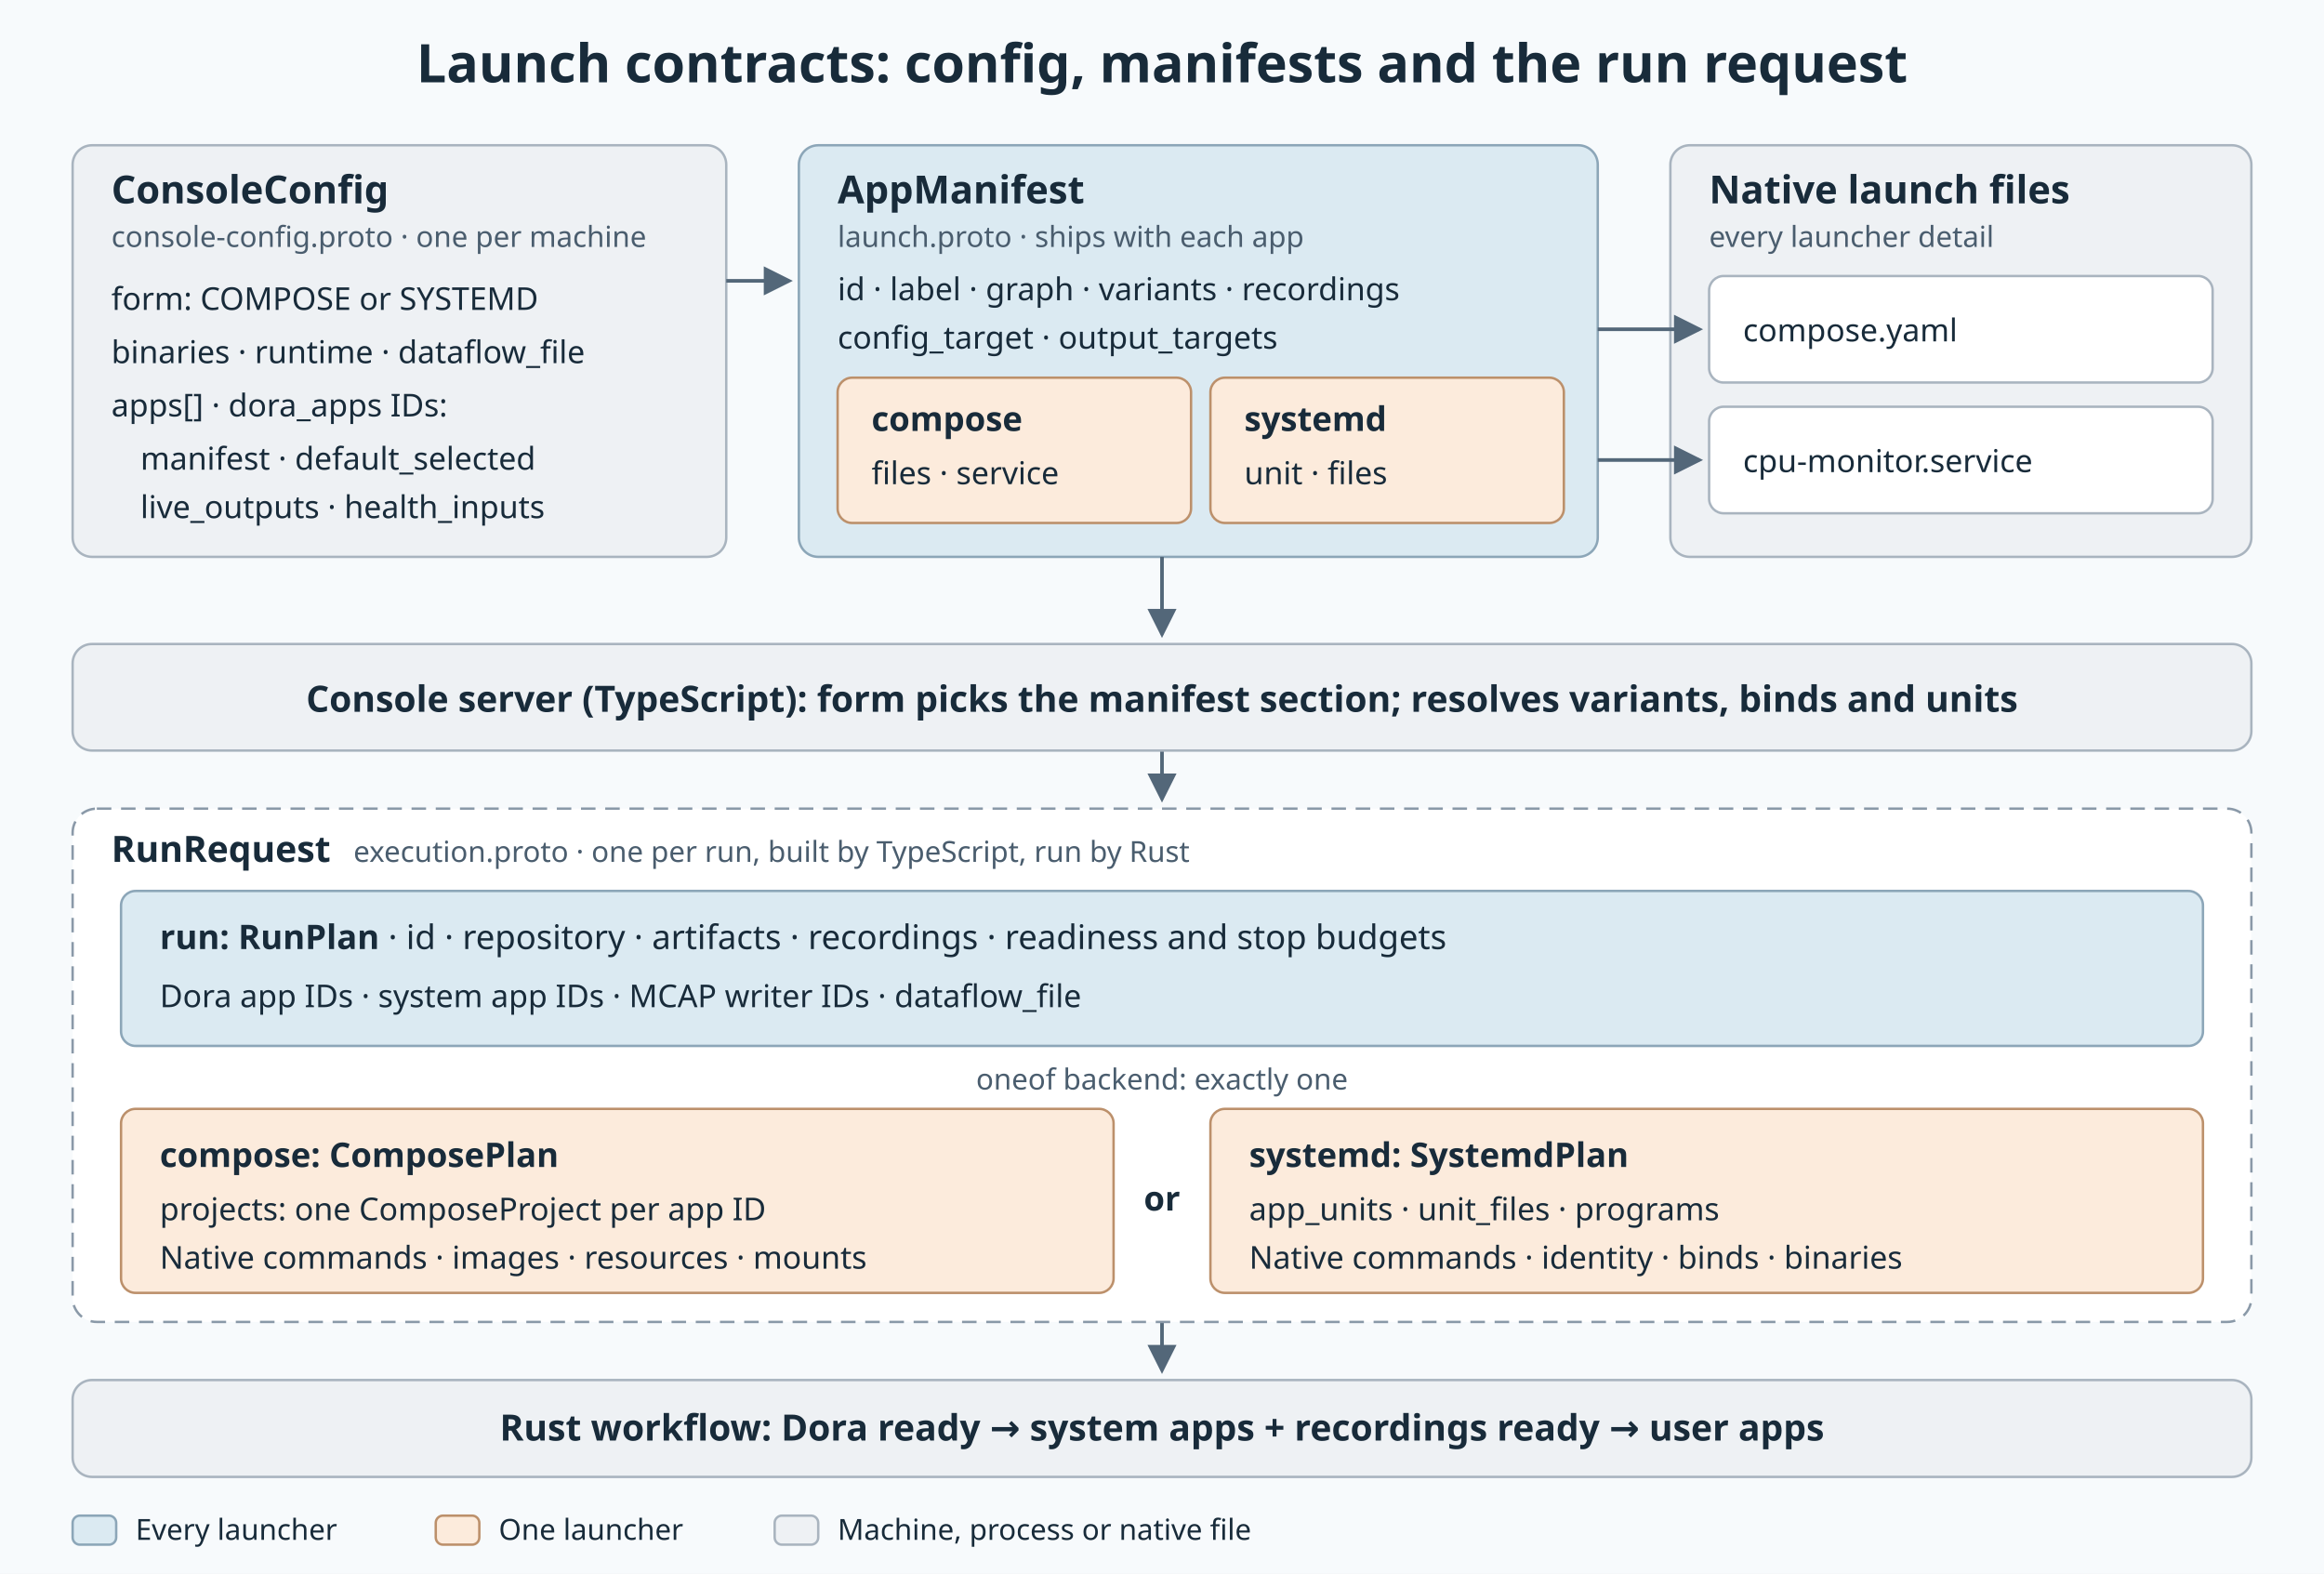
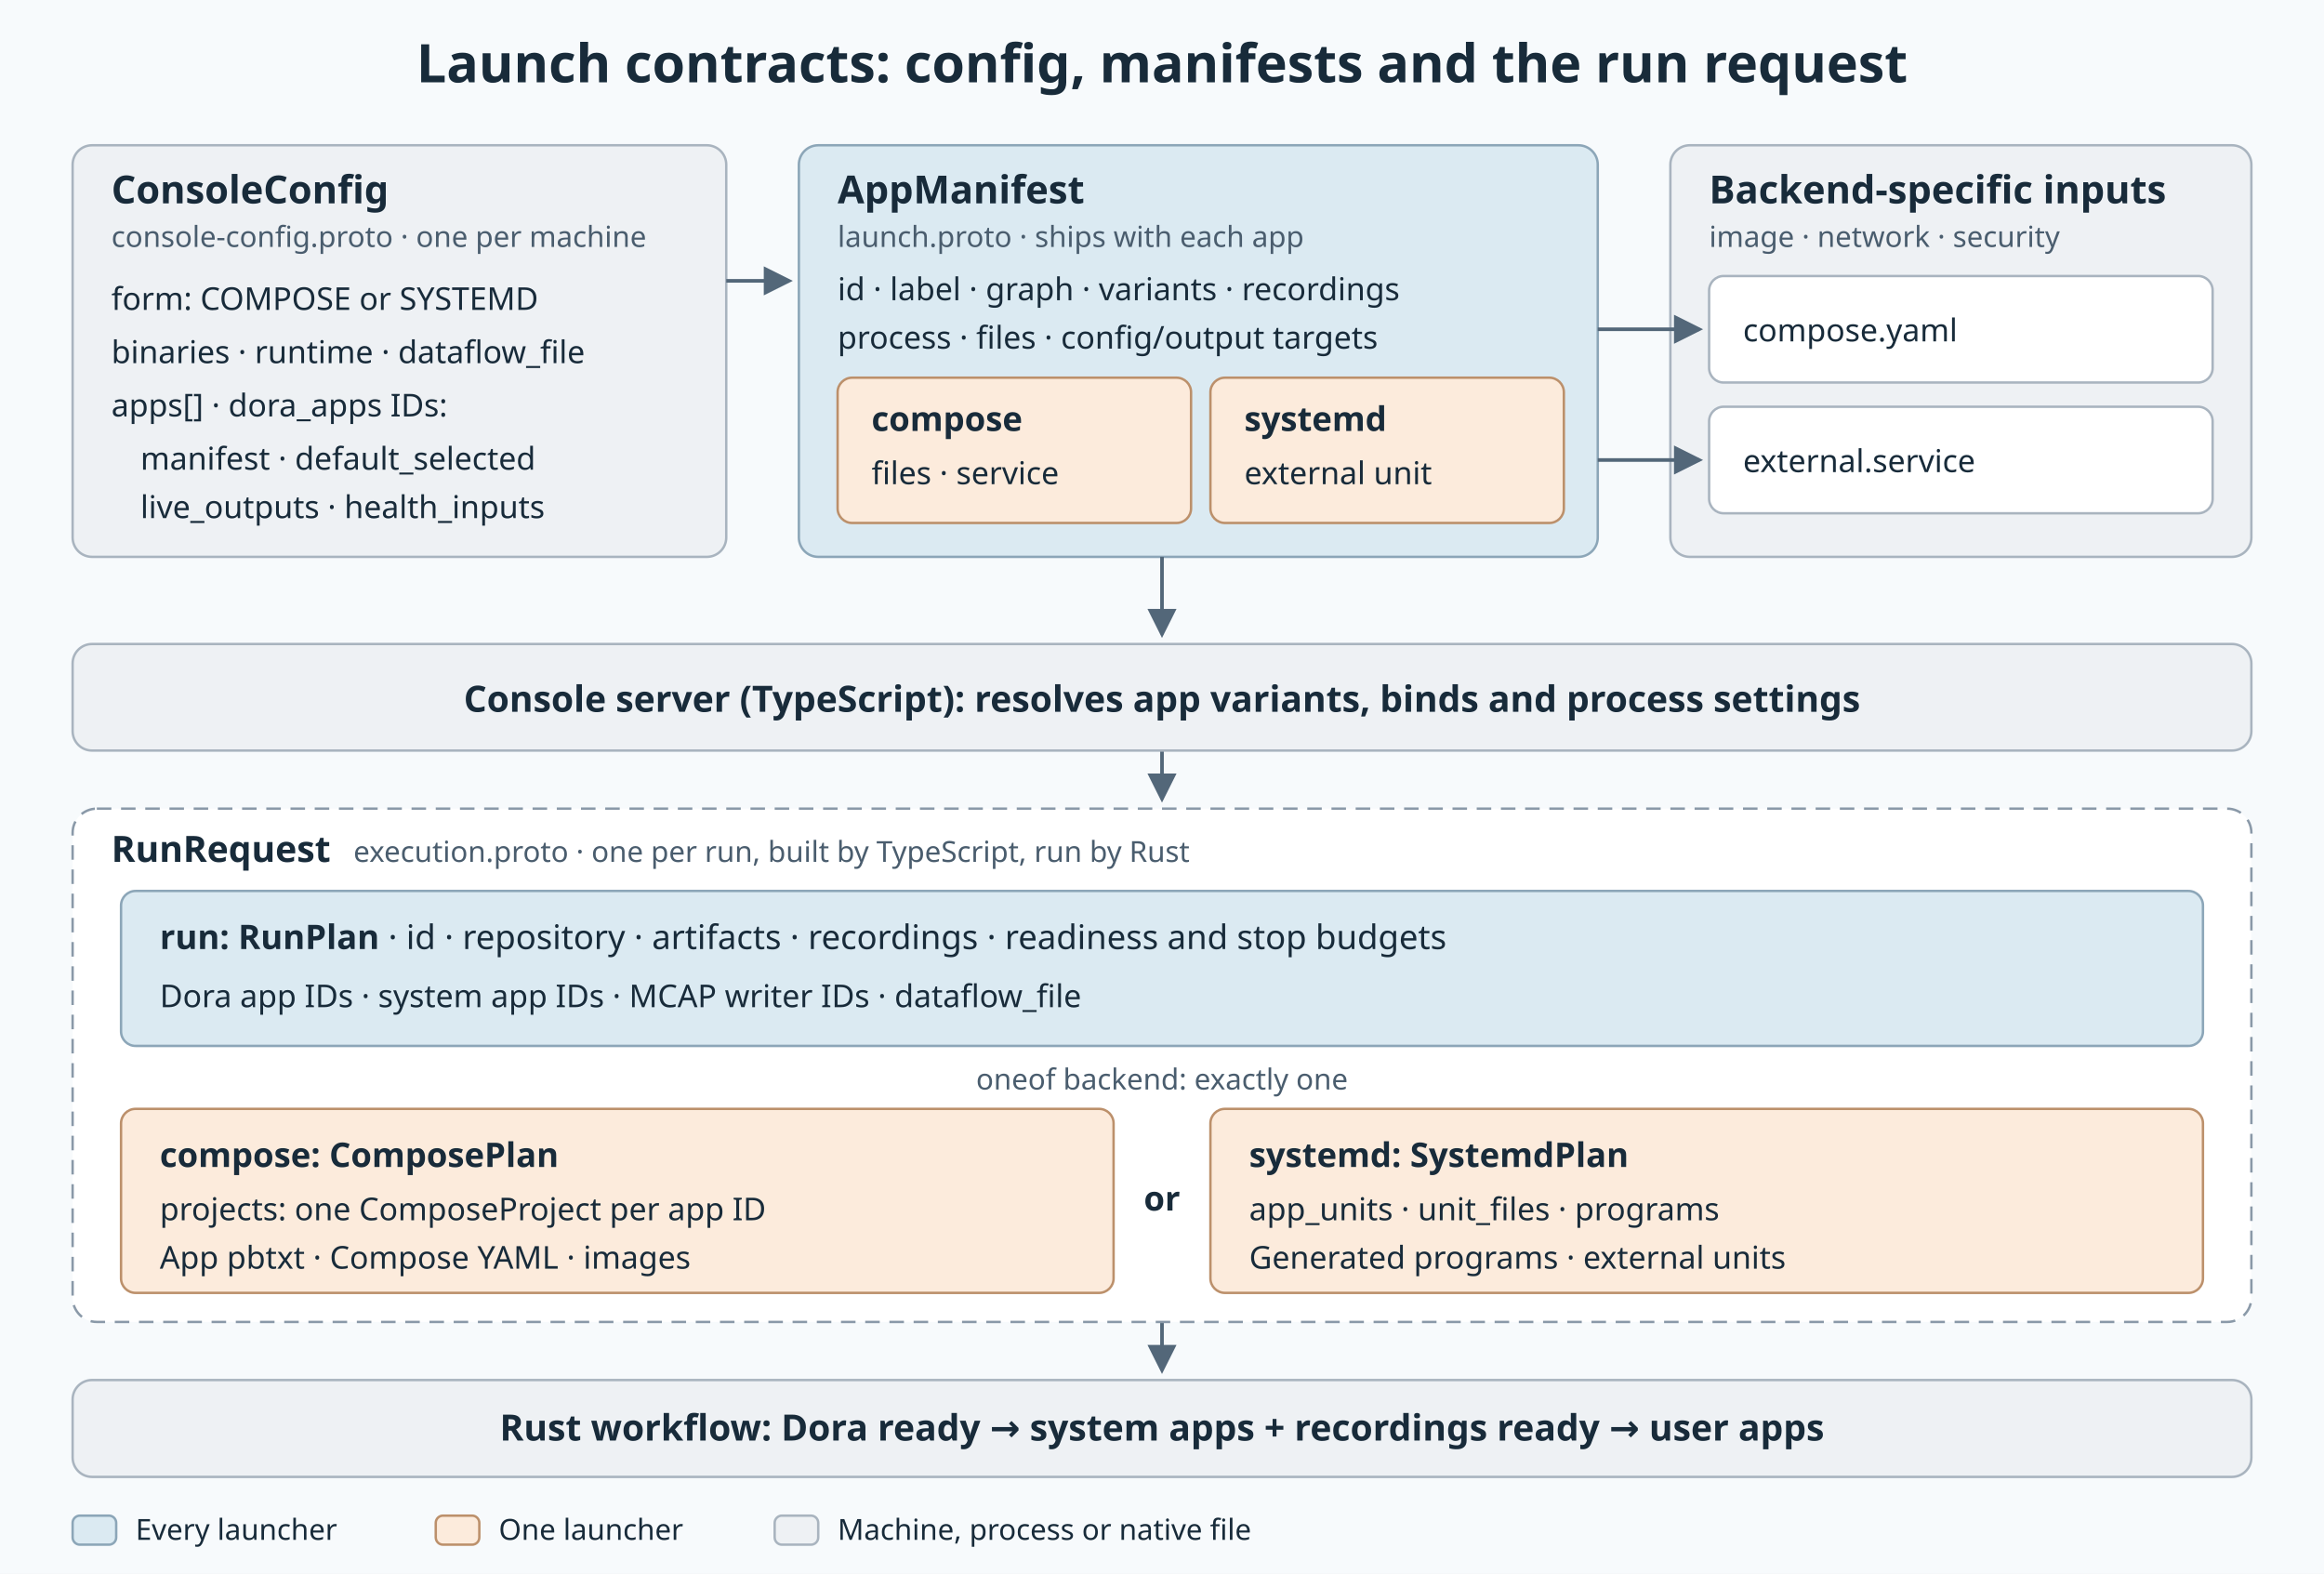
<svg xmlns="http://www.w3.org/2000/svg" width="960" height="650" viewBox="0 0 960 650" role="img" aria-labelledby="title desc">
  <defs>
    <marker id="arrow" markerWidth="9" markerHeight="9" refX="7" refY="4" orient="auto">
      <path d="M0,0 L8,4 L0,8" fill="#536779" />
    </marker>
  </defs>
  <rect width="960" height="650" fill="#f7fafc" />
  <g font-family="sans-serif" fill="#182b3a">
    <text x="480" y="34" font-size="22" font-weight="600" text-anchor="middle">Launch contracts: config, manifests and the run request</text>
    <rect x="30" y="60" width="270" height="170" rx="8" fill="#eef1f4" stroke="#a9b4bf" />
    <text x="46" y="84" font-size="16" font-weight="600">ConsoleConfig</text>
    <text x="46" y="102" font-size="12" fill="#4a5d6e">console-config.proto · one per machine</text>
    <g font-size="13">
      <text x="46" y="128">form: COMPOSE or SYSTEMD</text>
      <text x="46" y="150">binaries · runtime · dataflow_file</text>
      <text x="46" y="172">apps[] · dora_apps IDs:</text>
      <text x="58" y="194">manifest · default_selected</text>
      <text x="58" y="214">live_outputs · health_inputs</text>
    </g>
    <rect x="330" y="60" width="330" height="170" rx="8" fill="#dbeaf2" stroke="#8ca6b8" />
    <text x="346" y="84" font-size="16" font-weight="600">AppManifest</text>
    <text x="346" y="102" font-size="12" fill="#4a5d6e">launch.proto · ships with each app</text>
    <g font-size="13">
      <text x="346" y="124">id · label · graph · variants · recordings</text>
-       <text x="346" y="144">config_target · output_targets</text>
+       <text x="346" y="144">process · files · config/output targets</text>
    </g>
    <rect x="346" y="156" width="146" height="60" rx="6" fill="#fcebdc" stroke="#bc906b" />
    <text x="360" y="178" font-size="14" font-weight="600">compose</text>
    <text x="360" y="200" font-size="13">files · service</text>
    <rect x="500" y="156" width="146" height="60" rx="6" fill="#fcebdc" stroke="#bc906b" />
    <text x="514" y="178" font-size="14" font-weight="600">systemd</text>
-     <text x="514" y="200" font-size="13">unit · files</text>
+     <text x="514" y="200" font-size="13">external unit</text>
    <rect x="690" y="60" width="240" height="170" rx="8" fill="#eef1f4" stroke="#a9b4bf" />
-     <text x="706" y="84" font-size="16" font-weight="600">Native launch files</text>
-     <text x="706" y="102" font-size="12" fill="#4a5d6e">every launcher detail</text>
+     <text x="706" y="84" font-size="16" font-weight="600">Backend-specific inputs</text>
+     <text x="706" y="102" font-size="12" fill="#4a5d6e">image · network · security</text>
    <rect x="706" y="114" width="208" height="44" rx="6" fill="#ffffff" stroke="#a9b4bf" />
    <text x="720" y="141" font-size="13">compose.yaml</text>
    <rect x="706" y="168" width="208" height="44" rx="6" fill="#ffffff" stroke="#a9b4bf" />
-     <text x="720" y="195" font-size="13">cpu-monitor.service</text>
+     <text x="720" y="195" font-size="13">external.service</text>
    <g fill="none" stroke="#536779" stroke-width="1.5" marker-end="url(#arrow)">
      <path d="M300 116 H326" />
      <path d="M660 136 H702" />
      <path d="M660 190 H702" />
      <path d="M480 230 V262" />
      <path d="M480 310 V330" />
      <path d="M480 546 V566" />
    </g>
    <rect x="30" y="266" width="900" height="44" rx="8" fill="#eef1f4" stroke="#a9b4bf" />
-     <text x="480" y="294" font-size="15" font-weight="600" text-anchor="middle">Console server (TypeScript): form picks the manifest section; resolves variants, binds and units</text>
+     <text x="480" y="294" font-size="15" font-weight="600" text-anchor="middle">Console server (TypeScript): resolves app variants, binds and process settings</text>
    <rect x="30" y="334" width="900" height="212" rx="10" fill="#ffffff" stroke="#8a99a8" stroke-dasharray="6 4" />
    <text x="46" y="356" font-size="15" font-weight="600">RunRequest</text>
    <text x="146" y="356" font-size="12" fill="#4a5d6e">execution.proto · one per run, built by TypeScript, run by Rust</text>
    <rect x="50" y="368" width="860" height="64" rx="6" fill="#dbeaf2" stroke="#8ca6b8" />
    <text x="66" y="392" font-size="14">
      <tspan font-weight="600">run: RunPlan</tspan> · id · repository · artifacts · recordings · readiness and stop budgets</text>
    <text x="66" y="416" font-size="13">Dora app IDs · system app IDs · MCAP writer IDs · dataflow_file</text>
    <text x="480" y="450" font-size="12" fill="#4a5d6e" text-anchor="middle">oneof backend: exactly one</text>
    <rect x="50" y="458" width="410" height="76" rx="6" fill="#fcebdc" stroke="#bc906b" />
    <text x="66" y="482" font-size="14" font-weight="600">compose: ComposePlan</text>
    <text x="66" y="504" font-size="13">projects: one ComposeProject per app ID</text>
-     <text x="66" y="524" font-size="13">Native commands · images · resources · mounts</text>
+     <text x="66" y="524" font-size="13">App pbtxt · Compose YAML · images</text>
    <text x="480" y="500" font-size="14" font-weight="600" text-anchor="middle">or</text>
    <rect x="500" y="458" width="410" height="76" rx="6" fill="#fcebdc" stroke="#bc906b" />
    <text x="516" y="482" font-size="14" font-weight="600">systemd: SystemdPlan</text>
    <text x="516" y="504" font-size="13">app_units · unit_files · programs</text>
-     <text x="516" y="524" font-size="13">Native commands · identity · binds · binaries</text>
+     <text x="516" y="524" font-size="13">Generated programs · external units</text>
    <rect x="30" y="570" width="900" height="40" rx="8" fill="#eef1f4" stroke="#a9b4bf" />
    <text x="480" y="595" font-size="15" font-weight="600" text-anchor="middle">Rust workflow: Dora ready → system apps + recordings ready → user apps</text>
    <g font-size="12">
      <rect x="30" y="626" width="18" height="12" rx="3" fill="#dbeaf2" stroke="#8ca6b8" />
      <text x="56" y="636">Every launcher</text>
      <rect x="180" y="626" width="18" height="12" rx="3" fill="#fcebdc" stroke="#bc906b" />
      <text x="206" y="636">One launcher</text>
      <rect x="320" y="626" width="18" height="12" rx="3" fill="#eef1f4" stroke="#a9b4bf" />
      <text x="346" y="636">Machine, process or native file</text>
    </g>
  </g>
</svg>
